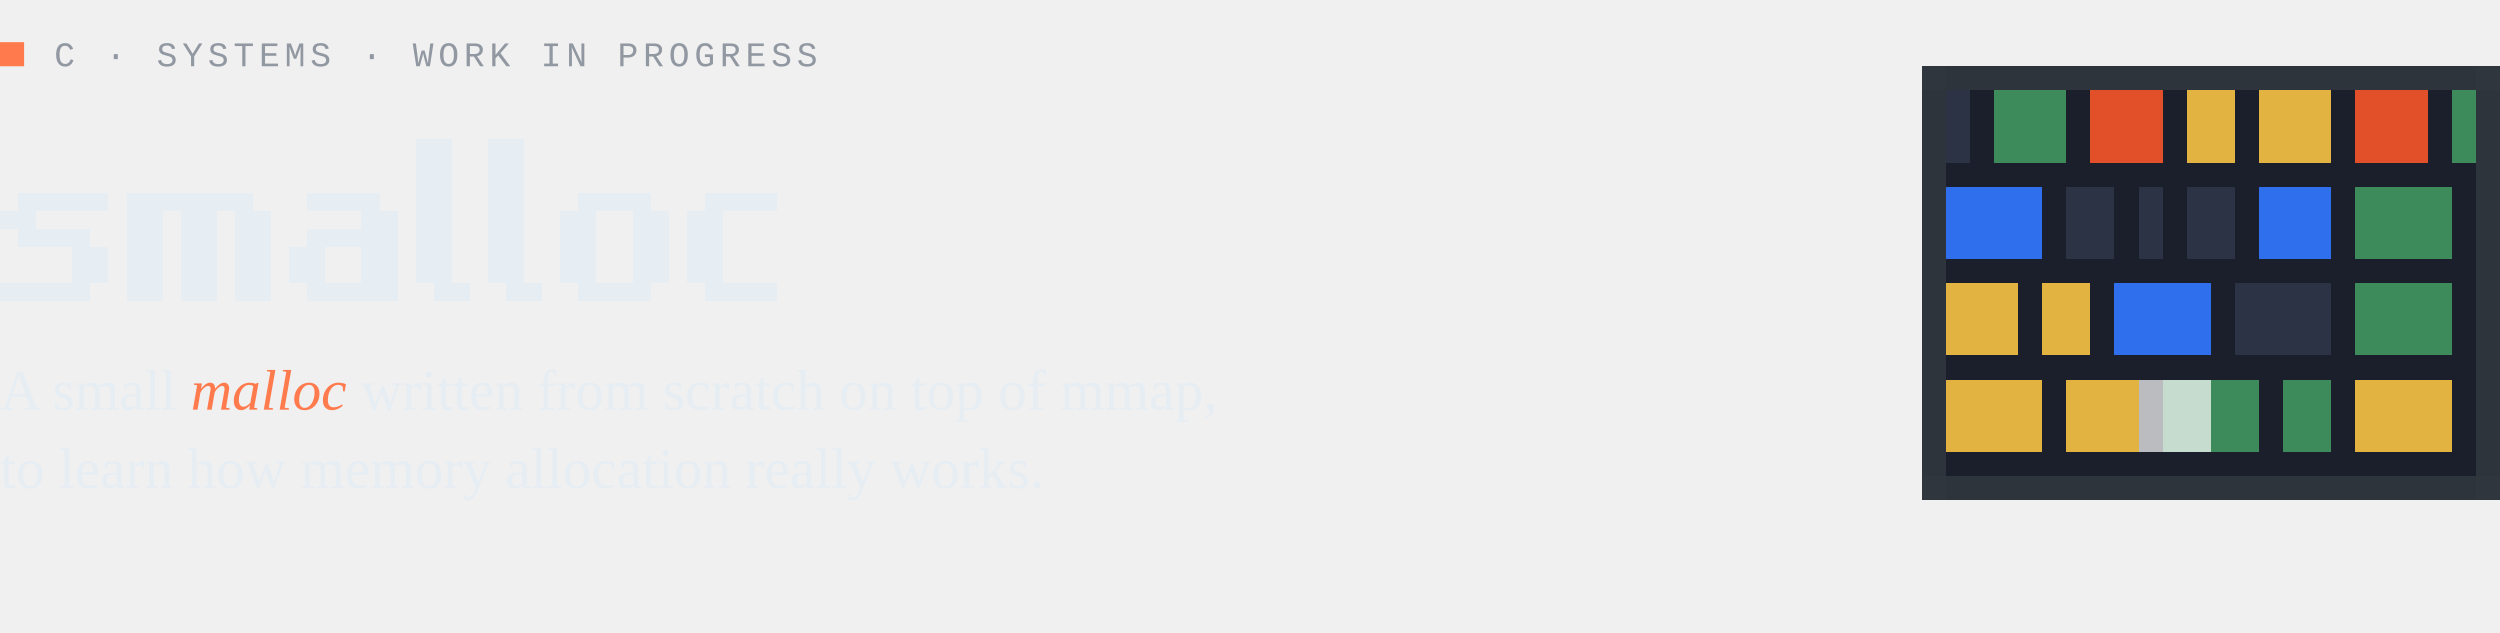
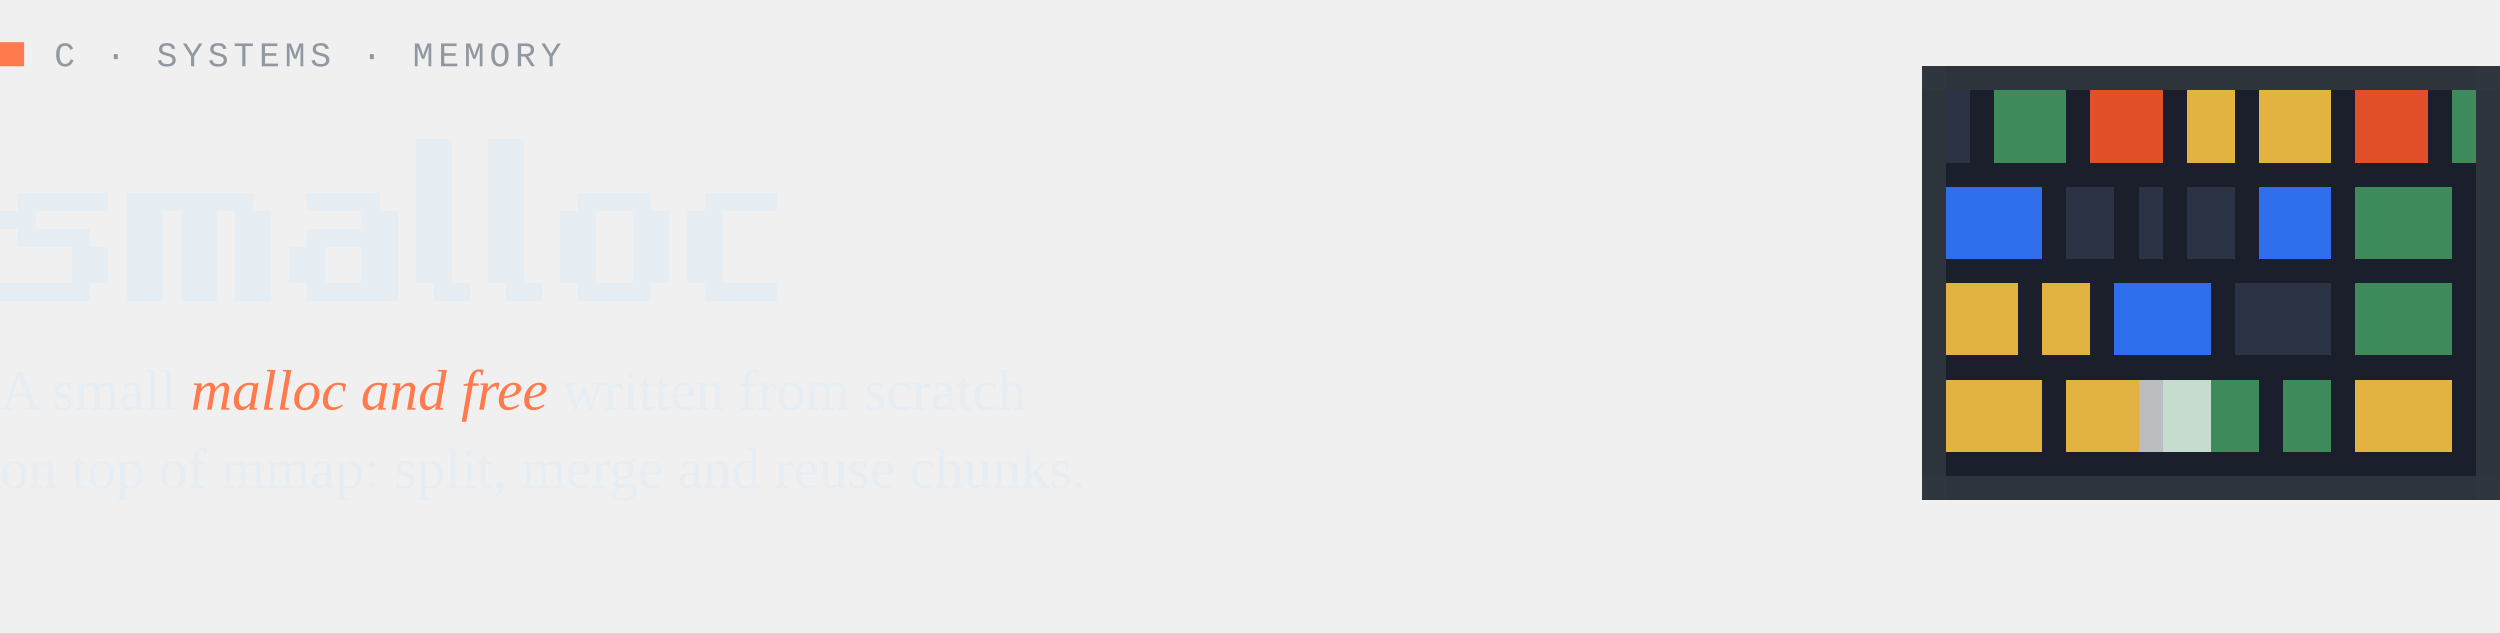
<svg xmlns="http://www.w3.org/2000/svg" width="830" height="210" viewBox="0 0 830 210">
  <style>.blink{animation:blink 1.1s steps(1) infinite}@keyframes blink{50%{opacity:0}}.fa{animation:fa .5s steps(1) infinite}.fb{animation:fa .5s steps(1) infinite reverse}@keyframes fa{0%{opacity:1}50%{opacity:0}}.ball{animation:ball 2.4s linear infinite}@keyframes ball{0%{transform:translate(3px,4px)}25%{transform:translate(11px,14px)}50%{transform:translate(19px,9px)}75%{transform:translate(11px,2px)}100%{transform:translate(3px,4px)}}.pl{animation:pl 2.4s steps(6) infinite alternate}@keyframes pl{to{transform:translateY(-2px)}}.pr{animation:pr 2.4s steps(6) infinite alternate}@keyframes pr{to{transform:translateY(-6px)}}.eat{animation:eat 4s steps(1) infinite}@keyframes eat{0%{fill:#ff7a4d}20%{fill:#e9e3f5}}.bar{transform-box:fill-box;transform-origin:left;animation:bar 3s steps(10) infinite}@keyframes bar{from{transform:scaleX(0)}to{transform:scaleX(1)}}</style>
  <rect x="0" y="14" width="8" height="8" fill="#ff7a4d" />
-   <text x="18" y="22" font-family="ui-monospace, SFMono-Regular, Menlo, Consolas, 'Liberation Mono', monospace" font-size="11.5" fill="#9198a1" text-anchor="start" letter-spacing="1.6">C · SYSTEMS · WORK IN PROGRESS</text>
+   <text x="18" y="22" font-family="ui-monospace, SFMono-Regular, Menlo, Consolas, 'Liberation Mono', monospace" font-size="11.5" fill="#9198a1" text-anchor="start" letter-spacing="1.6">C · SYSTEMS · MEMORY</text>
  <g shape-rendering="crispEdges">
    <rect x="6" y="64" width="30" height="6" fill="#e6edf3" />
    <rect x="0" y="70" width="12" height="6" fill="#e6edf3" />
    <rect x="6" y="76" width="24" height="6" fill="#e6edf3" />
    <rect x="24" y="82" width="12" height="6" fill="#e6edf3" />
    <rect x="24" y="88" width="12" height="6" fill="#e6edf3" />
    <rect x="0" y="94" width="30" height="6" fill="#e6edf3" />
    <rect x="42" y="64" width="42" height="6" fill="#e6edf3" />
    <rect x="42" y="70" width="12" height="6" fill="#e6edf3" />
    <rect x="60" y="70" width="12" height="6" fill="#e6edf3" />
    <rect x="78" y="70" width="12" height="6" fill="#e6edf3" />
    <rect x="42" y="76" width="12" height="6" fill="#e6edf3" />
    <rect x="60" y="76" width="12" height="6" fill="#e6edf3" />
    <rect x="78" y="76" width="12" height="6" fill="#e6edf3" />
    <rect x="42" y="82" width="12" height="6" fill="#e6edf3" />
    <rect x="60" y="82" width="12" height="6" fill="#e6edf3" />
    <rect x="78" y="82" width="12" height="6" fill="#e6edf3" />
    <rect x="42" y="88" width="12" height="6" fill="#e6edf3" />
    <rect x="60" y="88" width="12" height="6" fill="#e6edf3" />
    <rect x="78" y="88" width="12" height="6" fill="#e6edf3" />
    <rect x="42" y="94" width="12" height="6" fill="#e6edf3" />
    <rect x="60" y="94" width="12" height="6" fill="#e6edf3" />
    <rect x="78" y="94" width="12" height="6" fill="#e6edf3" />
    <rect x="102" y="64" width="24" height="6" fill="#e6edf3" />
    <rect x="120" y="70" width="12" height="6" fill="#e6edf3" />
    <rect x="102" y="76" width="30" height="6" fill="#e6edf3" />
    <rect x="96" y="82" width="12" height="6" fill="#e6edf3" />
    <rect x="120" y="82" width="12" height="6" fill="#e6edf3" />
    <rect x="96" y="88" width="12" height="6" fill="#e6edf3" />
    <rect x="120" y="88" width="12" height="6" fill="#e6edf3" />
    <rect x="102" y="94" width="30" height="6" fill="#e6edf3" />
    <rect x="138" y="46" width="12" height="6" fill="#e6edf3" />
    <rect x="138" y="52" width="12" height="6" fill="#e6edf3" />
    <rect x="138" y="58" width="12" height="6" fill="#e6edf3" />
    <rect x="138" y="64" width="12" height="6" fill="#e6edf3" />
    <rect x="138" y="70" width="12" height="6" fill="#e6edf3" />
    <rect x="138" y="76" width="12" height="6" fill="#e6edf3" />
    <rect x="138" y="82" width="12" height="6" fill="#e6edf3" />
    <rect x="138" y="88" width="12" height="6" fill="#e6edf3" />
    <rect x="144" y="94" width="12" height="6" fill="#e6edf3" />
    <rect x="162" y="46" width="12" height="6" fill="#e6edf3" />
    <rect x="162" y="52" width="12" height="6" fill="#e6edf3" />
    <rect x="162" y="58" width="12" height="6" fill="#e6edf3" />
    <rect x="162" y="64" width="12" height="6" fill="#e6edf3" />
    <rect x="162" y="70" width="12" height="6" fill="#e6edf3" />
    <rect x="162" y="76" width="12" height="6" fill="#e6edf3" />
    <rect x="162" y="82" width="12" height="6" fill="#e6edf3" />
    <rect x="162" y="88" width="12" height="6" fill="#e6edf3" />
    <rect x="168" y="94" width="12" height="6" fill="#e6edf3" />
    <rect x="192" y="64" width="24" height="6" fill="#e6edf3" />
    <rect x="186" y="70" width="12" height="6" fill="#e6edf3" />
    <rect x="210" y="70" width="12" height="6" fill="#e6edf3" />
    <rect x="186" y="76" width="12" height="6" fill="#e6edf3" />
    <rect x="210" y="76" width="12" height="6" fill="#e6edf3" />
    <rect x="186" y="82" width="12" height="6" fill="#e6edf3" />
    <rect x="210" y="82" width="12" height="6" fill="#e6edf3" />
    <rect x="186" y="88" width="12" height="6" fill="#e6edf3" />
    <rect x="210" y="88" width="12" height="6" fill="#e6edf3" />
    <rect x="192" y="94" width="24" height="6" fill="#e6edf3" />
    <rect x="234" y="64" width="24" height="6" fill="#e6edf3" />
    <rect x="228" y="70" width="12" height="6" fill="#e6edf3" />
    <rect x="228" y="76" width="12" height="6" fill="#e6edf3" />
    <rect x="228" y="82" width="12" height="6" fill="#e6edf3" />
    <rect x="228" y="88" width="12" height="6" fill="#e6edf3" />
    <rect x="234" y="94" width="24" height="6" fill="#e6edf3" />
  </g>
-   <text x="0" y="136" font-family="Georgia, 'Iowan Old Style', 'Times New Roman', serif" font-size="19" fill="#e6edf3" text-anchor="start">A small <tspan font-style="italic" fill="#ff7a4d">malloc</tspan> written from scratch on top of mmap,</text>
-   <text x="0" y="162" font-family="Georgia, 'Iowan Old Style', 'Times New Roman', serif" font-size="19" fill="#e6edf3" text-anchor="start">to learn how memory allocation really works.</text>
+   <text x="0" y="136" font-family="Georgia, 'Iowan Old Style', 'Times New Roman', serif" font-size="19" fill="#e6edf3" text-anchor="start">A small <tspan font-style="italic" fill="#ff7a4d">malloc and free</tspan> written from scratch</text>
+   <text x="0" y="162" font-family="Georgia, 'Iowan Old Style', 'Times New Roman', serif" font-size="19" fill="#e6edf3" text-anchor="start">on top of mmap: split, merge and reuse chunks.</text>
  <g transform="translate(638 22) scale(8)" shape-rendering="crispEdges">
    <rect x="0" y="0" width="24" height="18" fill="#1a1f2b" />
    <rect x="1" y="1" width="1" height="3" fill="#2c3344" />
    <rect x="3" y="1" width="3" height="3" fill="#3d8a5a" />
    <rect x="7" y="1" width="3" height="3" fill="#e2502a" />
    <rect x="11" y="1" width="2" height="3" fill="#e3b341" />
    <rect x="14" y="1" width="3" height="3" fill="#e3b341" />
    <rect x="18" y="1" width="3" height="3" fill="#e2502a" />
    <rect x="22" y="1" width="1" height="3" fill="#3d8a5a" />
    <rect x="1" y="5" width="4" height="3" fill="#2f6fed" />
    <rect x="6" y="5" width="2" height="3" fill="#2c3344" />
    <rect x="9" y="5" width="1" height="3" fill="#2c3344" />
    <rect x="11" y="5" width="2" height="3" fill="#2c3344" />
    <rect x="14" y="5" width="3" height="3" fill="#2f6fed" />
    <rect x="18" y="5" width="4" height="3" fill="#3d8a5a" />
    <rect x="1" y="9" width="3" height="3" fill="#e3b341" />
    <rect x="5" y="9" width="2" height="3" fill="#e3b341" />
    <rect x="8" y="9" width="4" height="3" fill="#2f6fed" />
    <rect x="13" y="9" width="4" height="3" fill="#2c3344" />
    <rect x="18" y="9" width="4" height="3" fill="#3d8a5a" />
    <rect x="1" y="13" width="4" height="3" fill="#e3b341" />
    <rect x="6" y="13" width="3" height="3" fill="#e3b341" />
    <rect x="10" y="13" width="4" height="3" fill="#3d8a5a" />
    <rect x="15" y="13" width="2" height="3" fill="#3d8a5a" />
    <rect x="18" y="13" width="4" height="3" fill="#e3b341" />
    <rect x="9" y="13" width="3" height="3" fill="#ffffff" class="blink" opacity=".7" />
    <rect x="0" y="0" width="24" height="1" fill="#30363d" opacity=".9" />
    <rect x="0" y="17" width="24" height="1" fill="#30363d" opacity=".9" />
    <rect x="0" y="0" width="1" height="18" fill="#30363d" opacity=".9" />
    <rect x="23" y="0" width="1" height="18" fill="#30363d" opacity=".9" />
  </g>
</svg>
